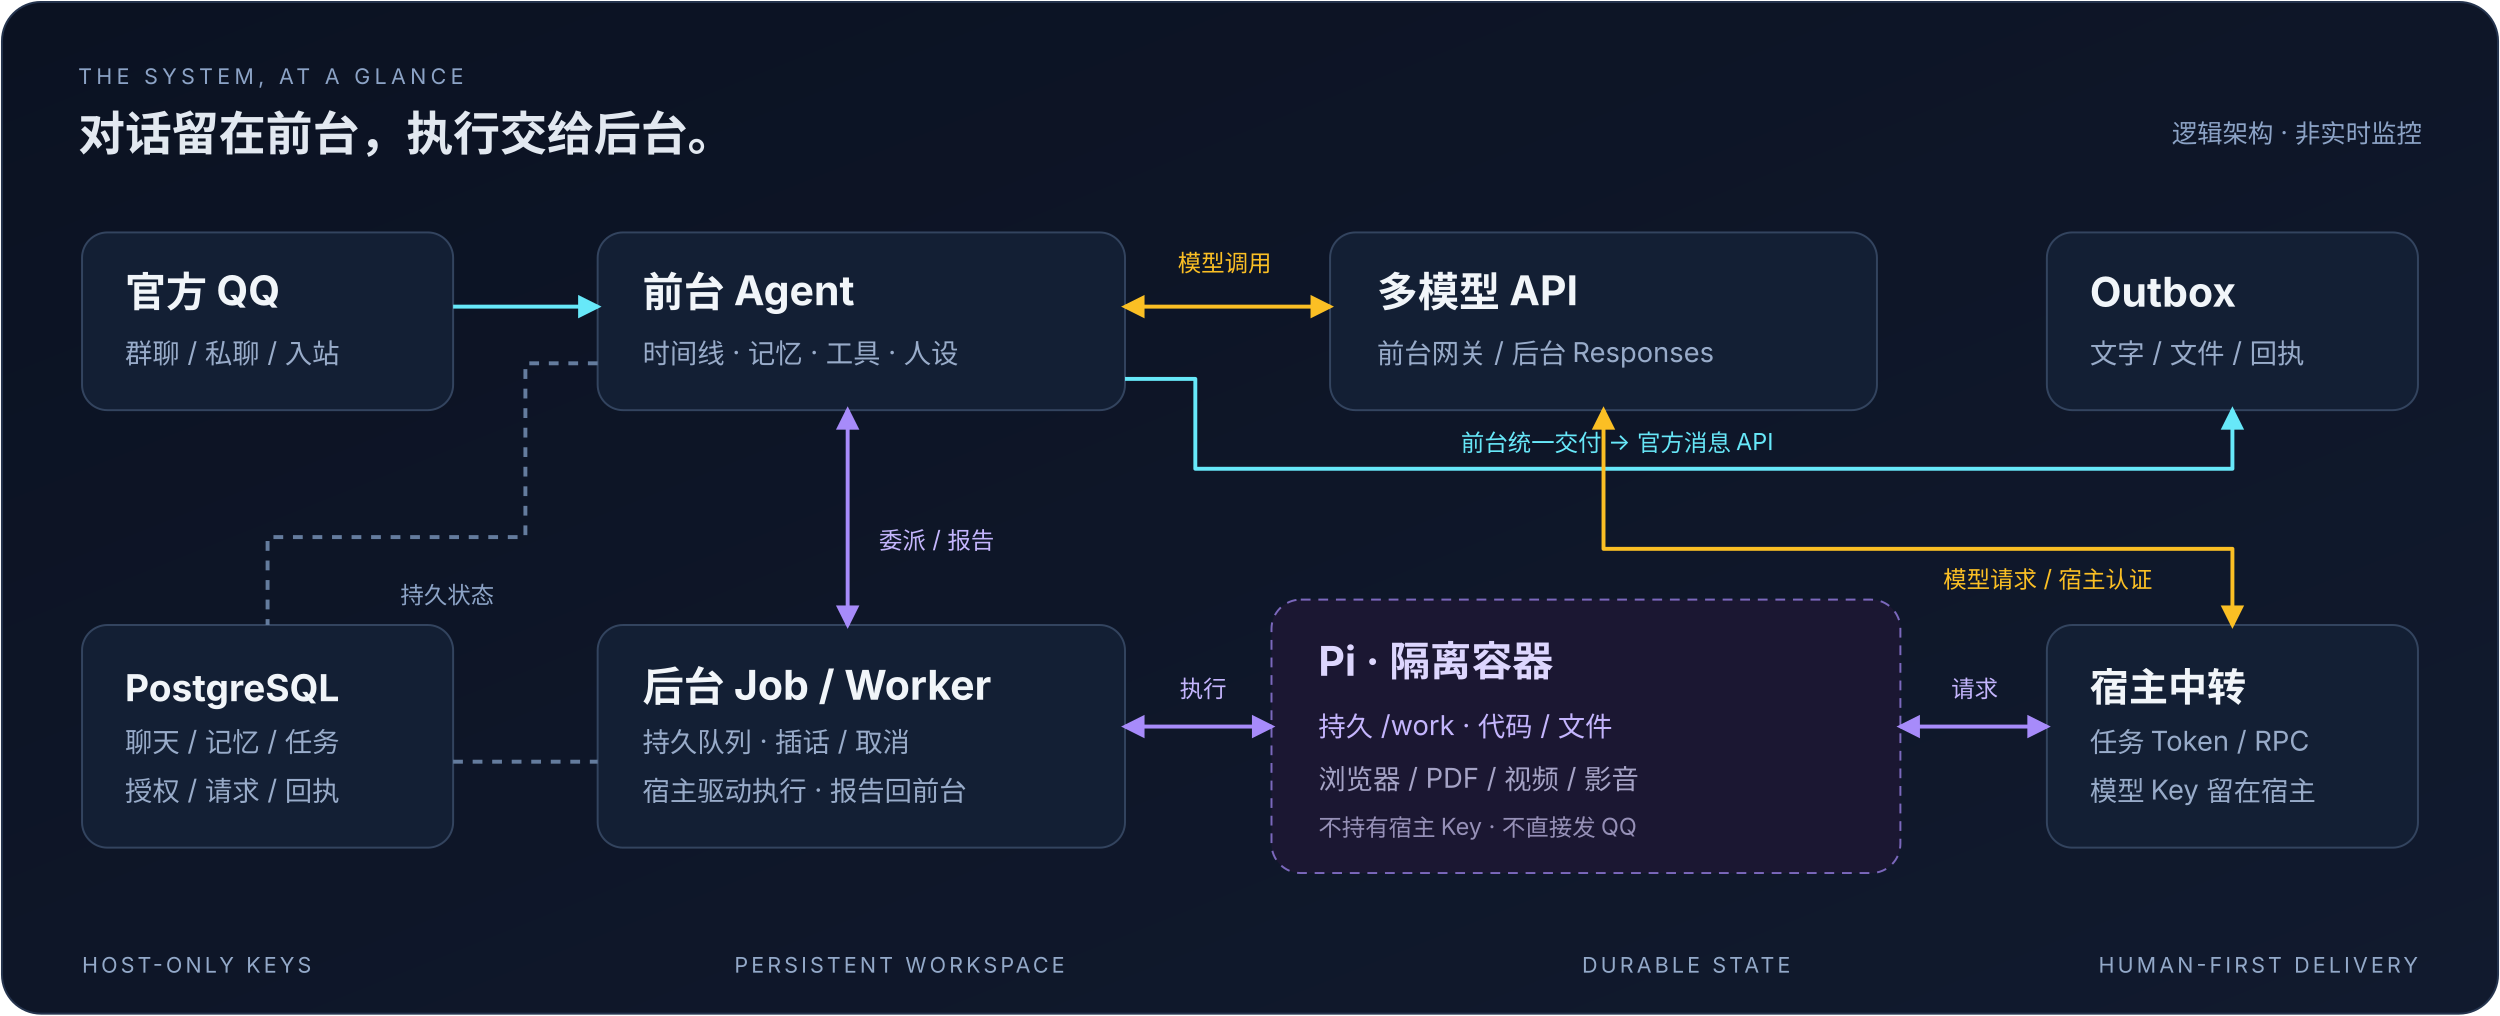
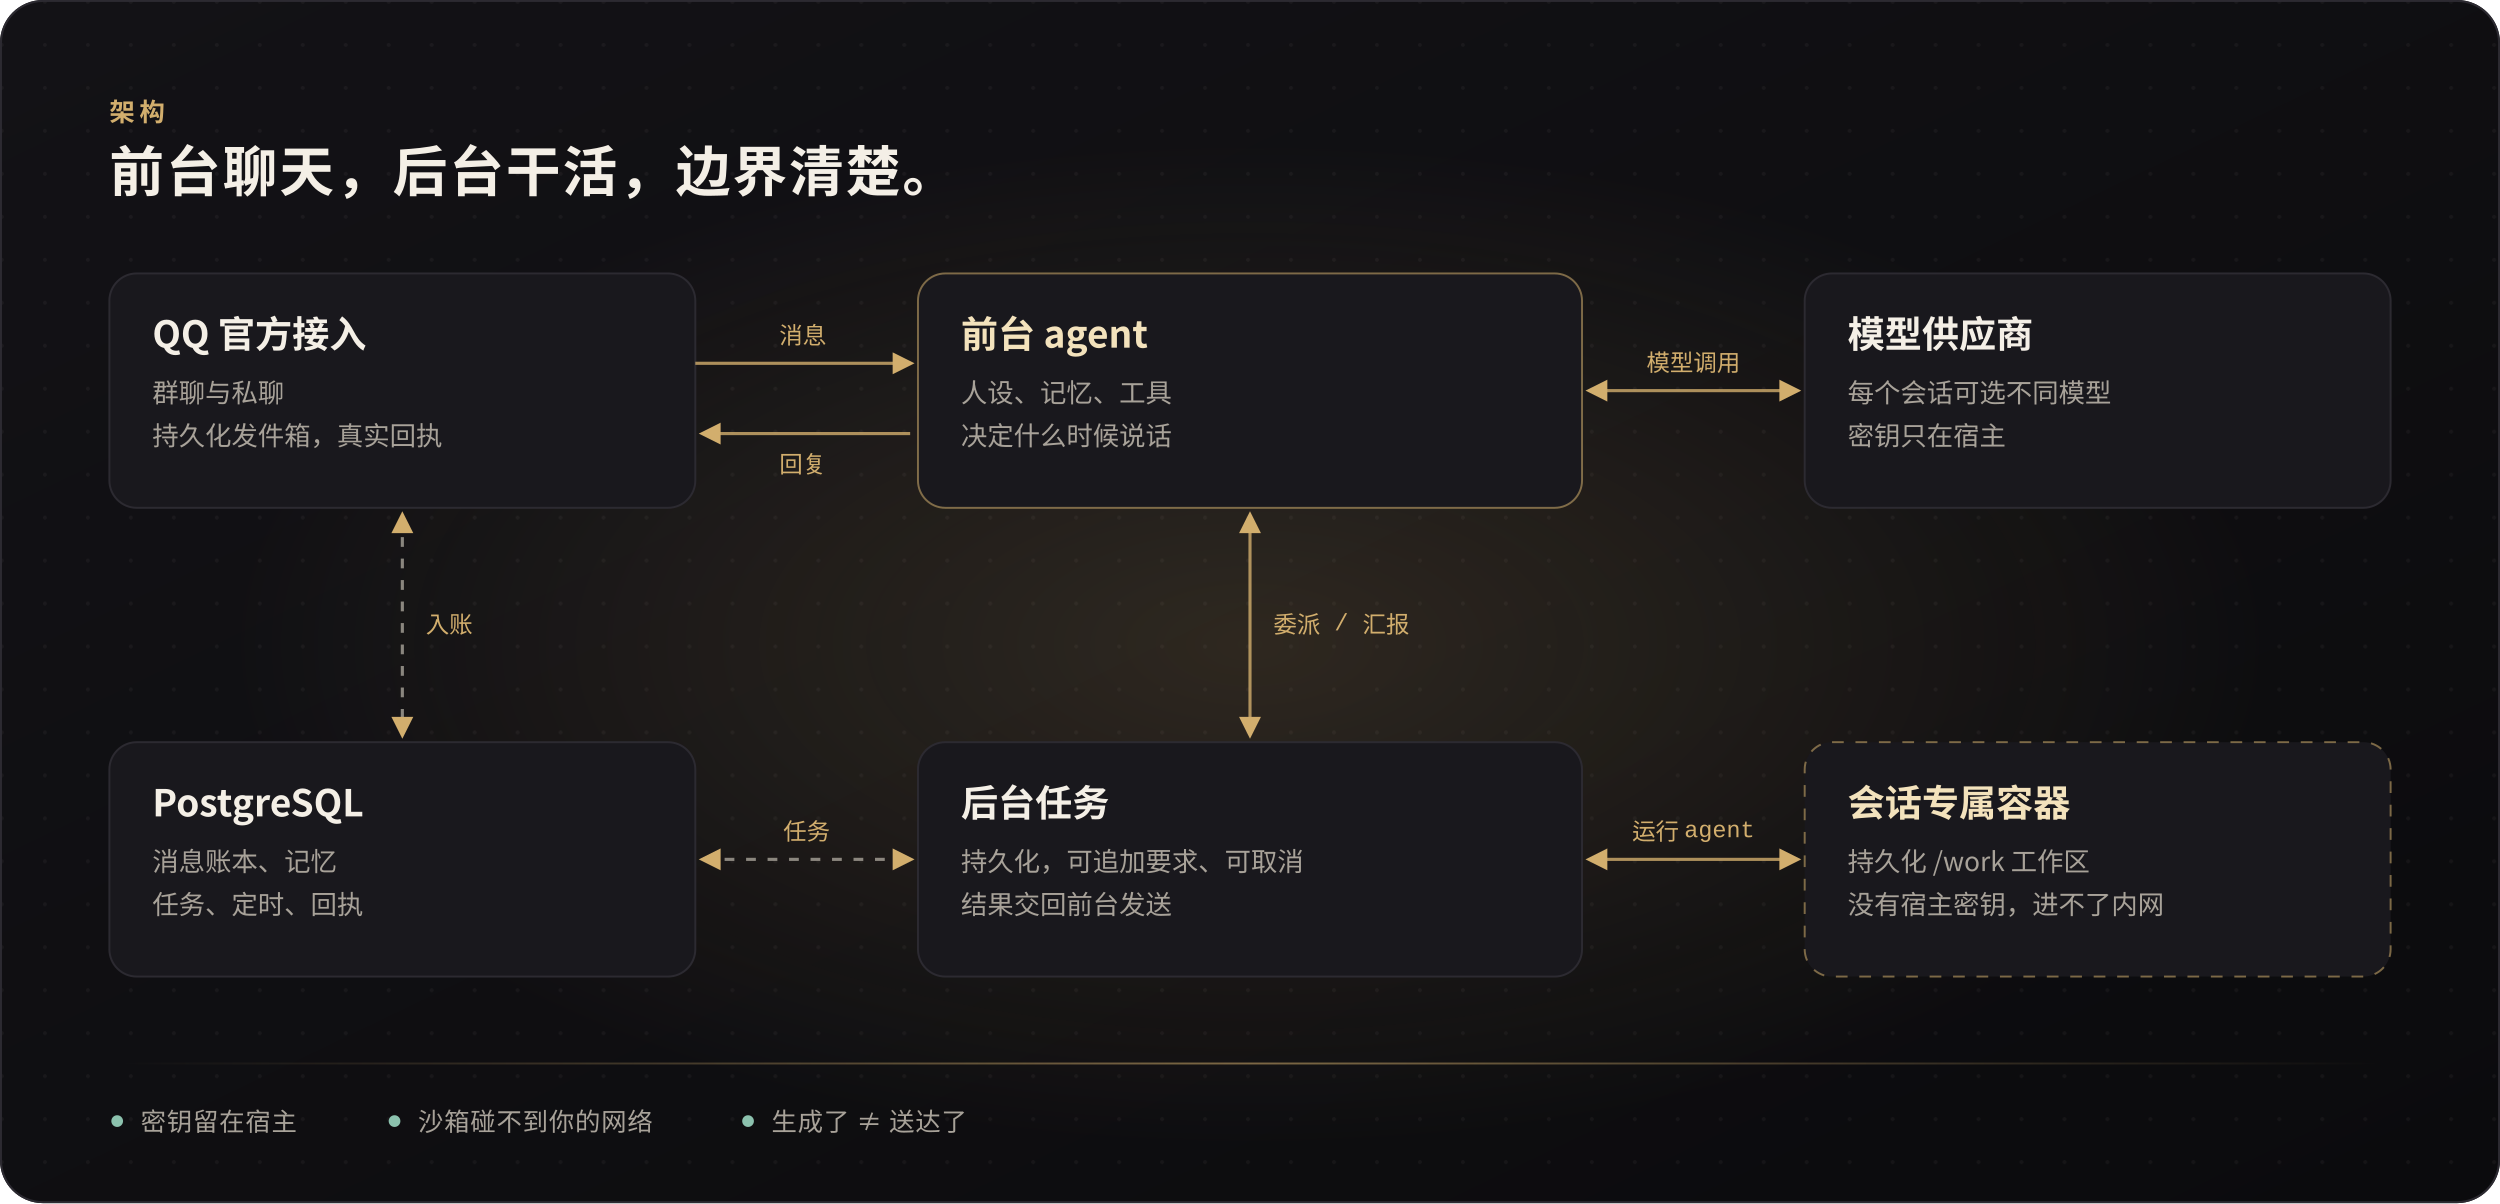
- <svg xmlns="http://www.w3.org/2000/svg" width="1280" height="520" viewBox="0 0 1280 520" role="img" aria-labelledby="title desc">
+ <svg xmlns="http://www.w3.org/2000/svg" width="1280" height="616" viewBox="0 0 1280 616" role="img" aria-labelledby="t d">
  <defs>
    <linearGradient id="bg" x1="0" y1="0" x2="1" y2="1">
-       <stop stop-color="#0b1222" />
-       <stop offset="1" stop-color="#111a2e" />
+       <stop stop-color="#131216" />
+       <stop offset="1" stop-color="#0B0B0D" />
    </linearGradient>
-     <linearGradient id="line" x1="0" y1="0" x2="1" y2="0">
-       <stop stop-color="#67e8f9" />
-       <stop offset="1" stop-color="#a78bfa" />
+     <linearGradient id="gold" x1="0" y1="0" x2="1" y2="0">
+       <stop stop-color="#F3E2BC" />
+       <stop offset=".55" stop-color="#D2AE6D" />
+       <stop offset="1" stop-color="#A9824A" />
    </linearGradient>
-     <marker id="blue" markerWidth="8" markerHeight="8" refX="6" refY="4" orient="auto-start-reverse">
-       <path d="M1 1 7 4 1 7" fill="#67e8f9" />
-     </marker>
-     <marker id="purple" markerWidth="8" markerHeight="8" refX="6" refY="4" orient="auto-start-reverse">
-       <path d="M1 1 7 4 1 7" fill="#a78bfa" />
-     </marker>
-     <marker id="orange" markerWidth="8" markerHeight="8" refX="6" refY="4" orient="auto-start-reverse">
-       <path d="M1 1 7 4 1 7" fill="#fbbf24" />
+     <linearGradient id="hair" x1="0" y1="0" x2="1" y2="0">
+       <stop stop-color="#D2AE6D" stop-opacity="0" />
+       <stop offset=".5" stop-color="#D2AE6D" stop-opacity=".55" />
+       <stop offset="1" stop-color="#D2AE6D" stop-opacity="0" />
+     </linearGradient>
+     <radialGradient id="glow" cx=".5" cy=".5" r=".5">
+       <stop stop-color="#D2AE6D" stop-opacity=".16" />
+       <stop offset="1" stop-color="#D2AE6D" stop-opacity="0" />
+     </radialGradient>
+     <radialGradient id="jglow" cx=".5" cy=".5" r=".5">
+       <stop stop-color="#8CC2AE" stop-opacity=".10" />
+       <stop offset="1" stop-color="#8CC2AE" stop-opacity="0" />
+     </radialGradient>
+     <pattern id="dots" width="22" height="22" patternUnits="userSpaceOnUse">
+       <circle cx="1" cy="1" r="1" fill="#F4EFE6" fill-opacity=".045" />
+     </pattern>
+     <clipPath id="card">
+       <rect width="1280" height="616" rx="22" />
+     </clipPath>
+     <marker id="ah" viewBox="0 0 10 10" refX="8" refY="5" markerWidth="7" markerHeight="7" orient="auto-start-reverse">
+       <path d="M0 0 L10 5 L0 10 z" fill="#D2AE6D" />
    </marker>
  </defs>
-   <rect x="1" y="1" width="1278" height="518" rx="20" fill="url(#bg)" stroke="#25344e" />
-   <g font-family="Inter, -apple-system, BlinkMacSystemFont, 'Segoe UI', Arial, 'PingFang SC', 'Microsoft YaHei', sans-serif">
-     <text x="40" y="43" fill="#8ca3c6" font-size="11" letter-spacing="2.2">THE SYSTEM, AT A GLANCE</text>
-     <text x="40" y="77" fill="#e2e8f0" font-size="24" font-weight="650">对话留在前台，执行交给后台。</text>
-     <text x="1240" y="73" fill="#8ca3c6" font-size="13" text-anchor="end">逻辑架构 · 非实时监控</text>
-     <g fill="#131f34" stroke="#33445f">
-       <rect x="42" y="119" width="190" height="91" rx="13" />
-       <rect x="306" y="119" width="270" height="91" rx="13" />
-       <rect x="681" y="119" width="280" height="91" rx="13" />
-       <rect x="1048" y="119" width="190" height="91" rx="13" />
-       <rect x="42" y="320" width="190" height="114" rx="13" />
-       <rect x="306" y="320" width="270" height="114" rx="13" />
-       <rect x="1048" y="320" width="190" height="114" rx="13" />
-     </g>
-     <rect x="651" y="307" width="322" height="140" rx="15" fill="#1b1732" stroke="#a78bfa" stroke-opacity=".7" stroke-dasharray="5 4" />
-     <g font-size="21" font-weight="650" fill="#f1f5f9">
-       <text x="64" y="157">官方 QQ</text>
-       <text x="329" y="157">前台 Agent</text>
-       <text x="705" y="157">多模型 API</text>
-       <text x="1070" y="157">Outbox</text>
-       <text x="64" y="359" font-size="19">PostgreSQL</text>
-       <text x="329" y="359">后台 Job / Worker</text>
-       <text x="675" y="346" fill="#ddd6fe">Pi · 隔离容器</text>
-       <text x="1070" y="359" font-size="20">宿主中转</text>
-     </g>
-     <g font-size="14" fill="#98abc9">
-       <text x="64" y="186">群聊 / 私聊 / 入站</text>
-       <text x="329" y="186">时间线 · 记忆 · 工具 · 人设</text>
-       <text x="705" y="186">前台网关 / 后台 Responses</text>
-       <text x="1070" y="186">文字 / 文件 / 回执</text>
-       <text x="64" y="385">聊天 / 记忆 / 任务</text>
-       <text x="64" y="410">授权 / 请求 / 回执</text>
-       <text x="329" y="385">持久队列 · 插话 / 取消</text>
-       <text x="329" y="410">宿主驱动执行 · 报告回前台</text>
-       <text x="675" y="377" fill="#c4b5fd">持久 /work · 代码 / 文件</text>
-       <text x="675" y="404" fill="#a5a3c6">浏览器 / PDF / 视频 / 影音</text>
-       <text x="675" y="428" fill="#9690b7" font-size="12">不持有宿主 Key · 不直接发 QQ</text>
-       <text x="1070" y="385">任务 Token / RPC</text>
-       <text x="1070" y="410">模型 Key 留在宿主</text>
-     </g>
-     <g fill="none" stroke-width="2" stroke-linejoin="round">
-       <path d="M232 157H306" stroke="#67e8f9" marker-end="url(#blue)" />
-       <path d="M576 157H681" stroke="#fbbf24" marker-start="url(#orange)" marker-end="url(#orange)" />
-       <path d="M576 194H612V240H1143V210" stroke="#67e8f9" marker-end="url(#blue)" />
-       <path d="M434 210V320" stroke="#a78bfa" marker-start="url(#purple)" marker-end="url(#purple)" />
-       <path d="M576 372H651" stroke="#a78bfa" marker-start="url(#purple)" marker-end="url(#purple)" />
-       <path d="M973 372H1048" stroke="#a78bfa" marker-start="url(#purple)" marker-end="url(#purple)" />
-       <path d="M1143 320V281H821V210" stroke="#fbbf24" marker-start="url(#orange)" marker-end="url(#orange)" />
-       <path d="M306 186H269V275H137V320M232 390H306" stroke="#647c9e" stroke-dasharray="5 5" />
-     </g>
-     <g font-size="12">
-       <text x="627" y="139" fill="#fbbf24" text-anchor="middle">模型调用</text>
-       <text x="828" y="231" fill="#67e8f9" text-anchor="middle">前台统一交付 → 官方消息 API</text>
-       <text x="450" y="281" fill="#c4b5fd">委派 / 报告</text>
-       <text x="616" y="357" fill="#c4b5fd" text-anchor="middle">执行</text>
-       <text x="1011" y="357" fill="#c4b5fd" text-anchor="middle">请求</text>
-       <text x="1102" y="301" fill="#fbbf24" text-anchor="end">模型请求 / 宿主认证</text>
-       <text x="253" y="309" fill="#8ca3c6" text-anchor="end">持久状态</text>
-     </g>
-     <path d="M42 472H1238" stroke="url(#line)" stroke-opacity=".22" />
-     <g font-size="11" letter-spacing="1.6" fill="#93a9c9">
-       <text x="42" y="498">HOST-ONLY KEYS</text>
-       <text x="376" y="498">PERSISTENT WORKSPACE</text>
-       <text x="810" y="498">DURABLE STATE</text>
-       <text x="1238" y="498" text-anchor="end">HUMAN-FIRST DELIVERY</text>
-     </g>
+   <g clip-path="url(#card)">
+     <rect width="1280" height="616" fill="url(#bg)" />
+     <rect width="1280" height="616" fill="url(#dots)" />
+     <ellipse cx="640" cy="330" rx="520" ry="260" fill="url(#glow)" />
+     <text x="56" y="62" font-family="-apple-system, BlinkMacSystemFont, 'Segoe UI', 'Helvetica Neue', 'PingFang SC', 'Hiragino Sans GB', 'Microsoft YaHei', 'Noto Sans CJK SC', Arial, sans-serif" font-size="13" fill="#D2AE6D" font-weight="600" letter-spacing="2.4">架构</text>
+     <text x="56" y="98" font-family="-apple-system, BlinkMacSystemFont, 'Segoe UI', 'Helvetica Neue', 'PingFang SC', 'Hiragino Sans GB', 'Microsoft YaHei', 'Noto Sans CJK SC', Arial, sans-serif" font-size="28" fill="#F4EFE6" font-weight="600" letter-spacing="1">前台聊天，后台干活，边界清楚。</text>
+     <rect x="56" y="140" width="300" height="120" rx="14" fill="#19181D" stroke="#2C2A31" stroke-opacity="1" />
+     <text x="78" y="178" font-family="-apple-system, BlinkMacSystemFont, 'Segoe UI', 'Helvetica Neue', 'PingFang SC', 'Hiragino Sans GB', 'Microsoft YaHei', 'Noto Sans CJK SC', Arial, sans-serif" font-size="19" fill="#F4EFE6" font-weight="600">QQ 官方接入</text>
+     <text x="78" y="206" font-family="-apple-system, BlinkMacSystemFont, 'Segoe UI', 'Helvetica Neue', 'PingFang SC', 'Hiragino Sans GB', 'Microsoft YaHei', 'Noto Sans CJK SC', Arial, sans-serif" font-size="13.5" fill="#A8A299">群聊与私聊</text>
+     <text x="78" y="228" font-family="-apple-system, BlinkMacSystemFont, 'Segoe UI', 'Helvetica Neue', 'PingFang SC', 'Hiragino Sans GB', 'Microsoft YaHei', 'Noto Sans CJK SC', Arial, sans-serif" font-size="13.5" fill="#A8A299">持久化发件箱，真实回执</text>
+     <rect x="470" y="140" width="340" height="120" rx="14" fill="#19181D" stroke="#D2AE6D" stroke-opacity=".55" />
+     <text x="492" y="178" font-family="-apple-system, BlinkMacSystemFont, 'Segoe UI', 'Helvetica Neue', 'PingFang SC', 'Hiragino Sans GB', 'Microsoft YaHei', 'Noto Sans CJK SC', Arial, sans-serif" font-size="19" fill="#F3E2BC" font-weight="600">前台 agent</text>
+     <text x="492" y="206" font-family="-apple-system, BlinkMacSystemFont, 'Segoe UI', 'Helvetica Neue', 'PingFang SC', 'Hiragino Sans GB', 'Microsoft YaHei', 'Noto Sans CJK SC', Arial, sans-serif" font-size="13.5" fill="#A8A299">人设、记忆、工具</text>
+     <text x="492" y="228" font-family="-apple-system, BlinkMacSystemFont, 'Segoe UI', 'Helvetica Neue', 'PingFang SC', 'Hiragino Sans GB', 'Microsoft YaHei', 'Noto Sans CJK SC', Arial, sans-serif" font-size="13.5" fill="#A8A299">决定什么时候说话</text>
+     <rect x="924" y="140" width="300" height="120" rx="14" fill="#19181D" stroke="#2C2A31" stroke-opacity="1" />
+     <text x="946" y="178" font-family="-apple-system, BlinkMacSystemFont, 'Segoe UI', 'Helvetica Neue', 'PingFang SC', 'Hiragino Sans GB', 'Microsoft YaHei', 'Noto Sans CJK SC', Arial, sans-serif" font-size="19" fill="#F4EFE6" font-weight="600">模型供应商</text>
+     <text x="946" y="206" font-family="-apple-system, BlinkMacSystemFont, 'Segoe UI', 'Helvetica Neue', 'PingFang SC', 'Hiragino Sans GB', 'Microsoft YaHei', 'Noto Sans CJK SC', Arial, sans-serif" font-size="13.5" fill="#A8A299">每个会话可选不同模型</text>
+     <text x="946" y="228" font-family="-apple-system, BlinkMacSystemFont, 'Segoe UI', 'Helvetica Neue', 'PingFang SC', 'Hiragino Sans GB', 'Microsoft YaHei', 'Noto Sans CJK SC', Arial, sans-serif" font-size="13.5" fill="#A8A299">密钥只在宿主</text>
+     <rect x="56" y="380" width="300" height="120" rx="14" fill="#19181D" stroke="#2C2A31" stroke-opacity="1" />
+     <text x="78" y="418" font-family="-apple-system, BlinkMacSystemFont, 'Segoe UI', 'Helvetica Neue', 'PingFang SC', 'Hiragino Sans GB', 'Microsoft YaHei', 'Noto Sans CJK SC', Arial, sans-serif" font-size="19" fill="#F4EFE6" font-weight="600">PostgreSQL</text>
+     <text x="78" y="446" font-family="-apple-system, BlinkMacSystemFont, 'Segoe UI', 'Helvetica Neue', 'PingFang SC', 'Hiragino Sans GB', 'Microsoft YaHei', 'Noto Sans CJK SC', Arial, sans-serif" font-size="13.5" fill="#A8A299">消息账本、记忆</text>
+     <text x="78" y="468" font-family="-apple-system, BlinkMacSystemFont, 'Segoe UI', 'Helvetica Neue', 'PingFang SC', 'Hiragino Sans GB', 'Microsoft YaHei', 'Noto Sans CJK SC', Arial, sans-serif" font-size="13.5" fill="#A8A299">任务、定时、回执</text>
+     <rect x="470" y="380" width="340" height="120" rx="14" fill="#19181D" stroke="#2C2A31" stroke-opacity="1" />
+     <text x="492" y="418" font-family="-apple-system, BlinkMacSystemFont, 'Segoe UI', 'Helvetica Neue', 'PingFang SC', 'Hiragino Sans GB', 'Microsoft YaHei', 'Noto Sans CJK SC', Arial, sans-serif" font-size="19" fill="#F4EFE6" font-weight="600">后台任务</text>
+     <text x="492" y="446" font-family="-apple-system, BlinkMacSystemFont, 'Segoe UI', 'Helvetica Neue', 'PingFang SC', 'Hiragino Sans GB', 'Microsoft YaHei', 'Noto Sans CJK SC', Arial, sans-serif" font-size="13.5" fill="#A8A299">持久化，可追加要求、可取消</text>
+     <text x="492" y="468" font-family="-apple-system, BlinkMacSystemFont, 'Segoe UI', 'Helvetica Neue', 'PingFang SC', 'Hiragino Sans GB', 'Microsoft YaHei', 'Noto Sans CJK SC', Arial, sans-serif" font-size="13.5" fill="#A8A299">结果交回前台发送</text>
+     <rect x="924" y="380" width="300" height="120" rx="14" fill="#19181D" stroke="#D2AE6D" stroke-opacity=".55" stroke-dasharray="6 6" />
+     <text x="946" y="418" font-family="-apple-system, BlinkMacSystemFont, 'Segoe UI', 'Helvetica Neue', 'PingFang SC', 'Hiragino Sans GB', 'Microsoft YaHei', 'Noto Sans CJK SC', Arial, sans-serif" font-size="19" fill="#F3E2BC" font-weight="600">会话专属容器</text>
+     <text x="946" y="446" font-family="-apple-system, BlinkMacSystemFont, 'Segoe UI', 'Helvetica Neue', 'PingFang SC', 'Hiragino Sans GB', 'Microsoft YaHei', 'Noto Sans CJK SC', Arial, sans-serif" font-size="13.5" fill="#A8A299">持久化 /work 工作区</text>
+     <text x="946" y="468" font-family="-apple-system, BlinkMacSystemFont, 'Segoe UI', 'Helvetica Neue', 'PingFang SC', 'Hiragino Sans GB', 'Microsoft YaHei', 'Noto Sans CJK SC', Arial, sans-serif" font-size="13.5" fill="#A8A299">没有宿主密钥，进不了内网</text>
+     <path d="M356 186 L466 186" stroke="#D2AE6D" stroke-opacity=".8" stroke-width="1.6" fill="none" marker-end="url(#ah)" />
+     <text x="411" y="176" font-family="'SF Mono', SFMono-Regular, Menlo, Consolas, 'Liberation Mono', monospace" font-size="12" fill="#D2AE6D" text-anchor="middle">消息</text>
+     <path d="M466 222 L360 222" stroke="#D2AE6D" stroke-opacity=".8" stroke-width="1.6" fill="none" marker-end="url(#ah)" />
+     <text x="411" y="242" font-family="'SF Mono', SFMono-Regular, Menlo, Consolas, 'Liberation Mono', monospace" font-size="12" fill="#D2AE6D" text-anchor="middle">回复</text>
+     <path d="M814 200 L920 200" stroke="#D2AE6D" stroke-opacity=".8" stroke-width="1.6" fill="none" marker-end="url(#ah)" marker-start="url(#ah)" />
+     <text x="867" y="190" font-family="'SF Mono', SFMono-Regular, Menlo, Consolas, 'Liberation Mono', monospace" font-size="12" fill="#D2AE6D" text-anchor="middle">模型调用</text>
+     <path d="M640 264 L640 376" stroke="#D2AE6D" stroke-opacity=".8" stroke-width="1.6" fill="none" marker-end="url(#ah)" marker-start="url(#ah)" />
+     <text x="652" y="324" font-family="'SF Mono', SFMono-Regular, Menlo, Consolas, 'Liberation Mono', monospace" font-size="12" fill="#D2AE6D">委派 / 汇报</text>
+     <path d="M814 440 L920 440" stroke="#D2AE6D" stroke-opacity=".8" stroke-width="1.6" fill="none" marker-end="url(#ah)" marker-start="url(#ah)" />
+     <text x="867" y="430" font-family="'SF Mono', SFMono-Regular, Menlo, Consolas, 'Liberation Mono', monospace" font-size="12" fill="#D2AE6D" text-anchor="middle">运行 agent</text>
+     <path d="M360 440 L466 440" stroke="#A8A299" stroke-opacity=".8" stroke-width="1.6" fill="none" stroke-dasharray="5 6" marker-end="url(#ah)" marker-start="url(#ah)" />
+     <text x="413" y="430" font-family="'SF Mono', SFMono-Regular, Menlo, Consolas, 'Liberation Mono', monospace" font-size="12" fill="#D2AE6D" text-anchor="middle">任务</text>
+     <path d="M206 264 L206 376" stroke="#A8A299" stroke-opacity=".8" stroke-width="1.6" fill="none" stroke-dasharray="5 6" marker-end="url(#ah)" marker-start="url(#ah)" />
+     <text x="218" y="324" font-family="'SF Mono', SFMono-Regular, Menlo, Consolas, 'Liberation Mono', monospace" font-size="12" fill="#D2AE6D">入账</text>
+     <rect x="56" y="544" width="1168" height="1" fill="url(#hair)" />
+     <circle cx="60" cy="574" r="3" fill="#8CC2AE" />
+     <text x="72" y="579" font-family="-apple-system, BlinkMacSystemFont, 'Segoe UI', 'Helvetica Neue', 'PingFang SC', 'Hiragino Sans GB', 'Microsoft YaHei', 'Noto Sans CJK SC', Arial, sans-serif" font-size="13" fill="#A8A299" font-weight="500" letter-spacing="0.4">密钥留在宿主</text>
+     <circle cx="202.0" cy="574" r="3" fill="#8CC2AE" />
+     <text x="214.0" y="579" font-family="-apple-system, BlinkMacSystemFont, 'Segoe UI', 'Helvetica Neue', 'PingFang SC', 'Hiragino Sans GB', 'Microsoft YaHei', 'Noto Sans CJK SC', Arial, sans-serif" font-size="13" fill="#A8A299" font-weight="500" letter-spacing="0.4">沙箱碰不到你的网络</text>
+     <circle cx="383.0" cy="574" r="3" fill="#8CC2AE" />
+     <text x="395.0" y="579" font-family="-apple-system, BlinkMacSystemFont, 'Segoe UI', 'Helvetica Neue', 'PingFang SC', 'Hiragino Sans GB', 'Microsoft YaHei', 'Noto Sans CJK SC', Arial, sans-serif" font-size="13" fill="#A8A299" font-weight="500" letter-spacing="0.4">生成了 ≠ 送达了</text>
  </g>
+   <rect x=".5" y=".5" width="1279" height="615" rx="21.5" fill="none" stroke="#2C2A31" />
</svg>
